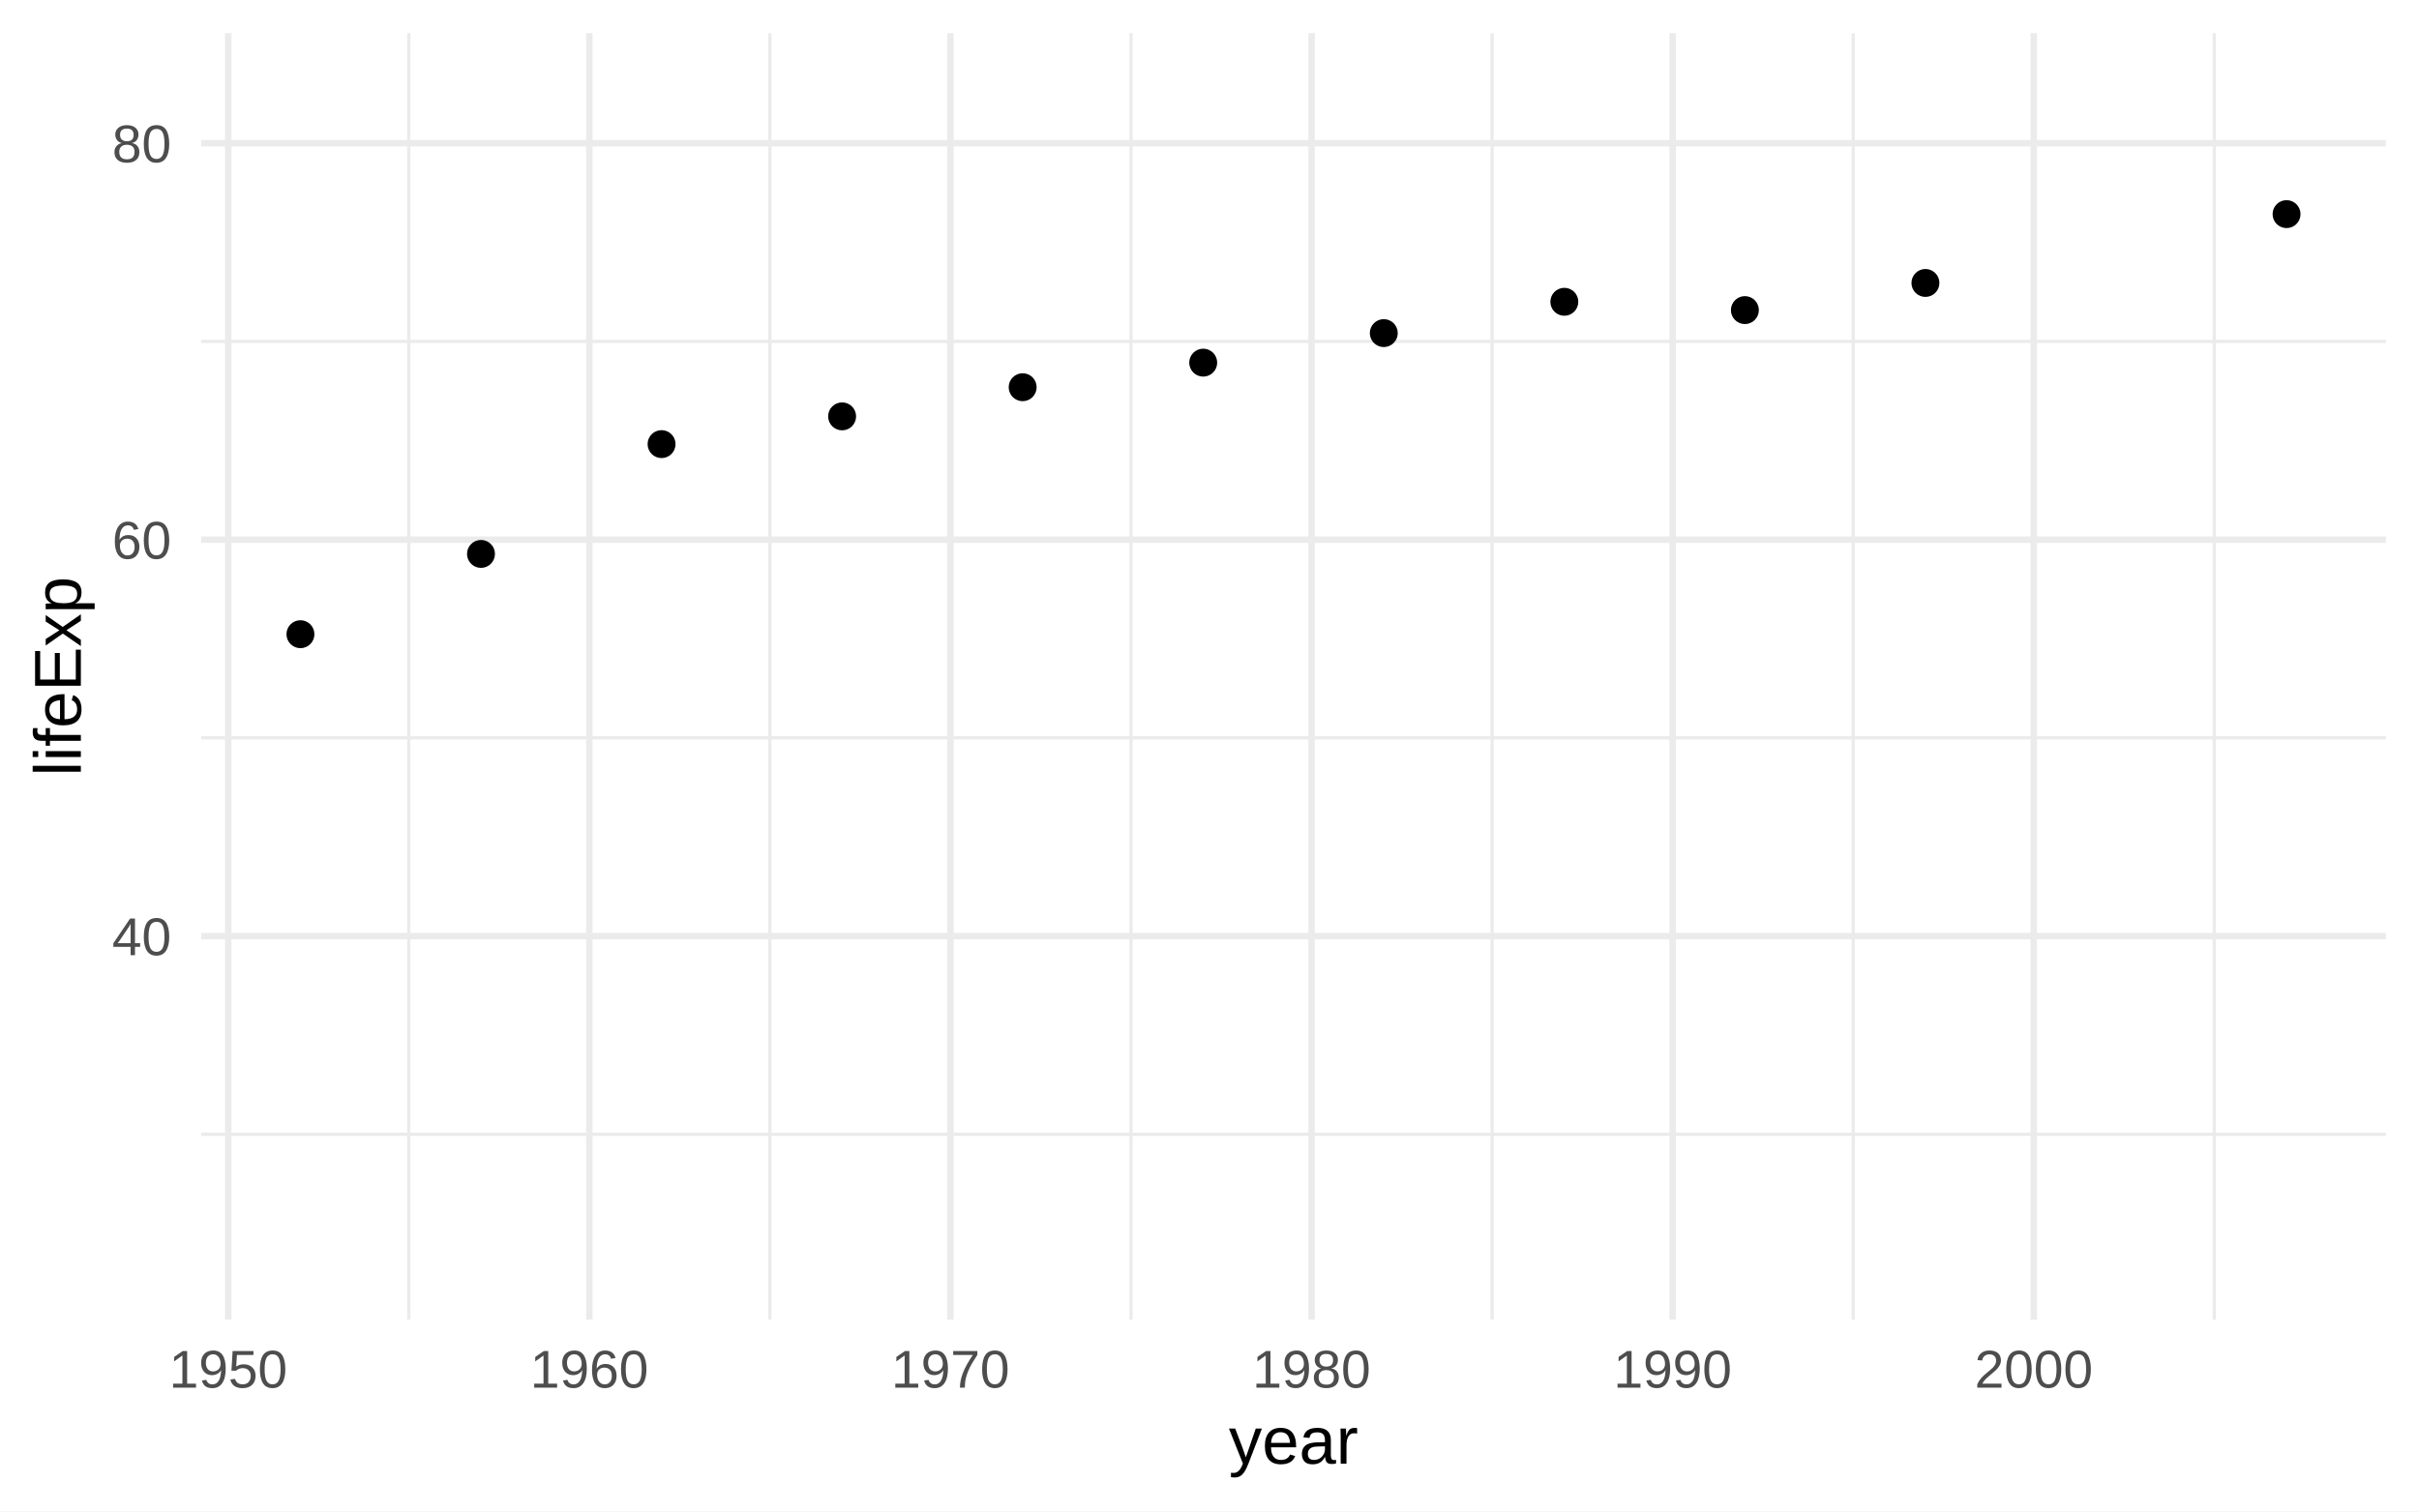
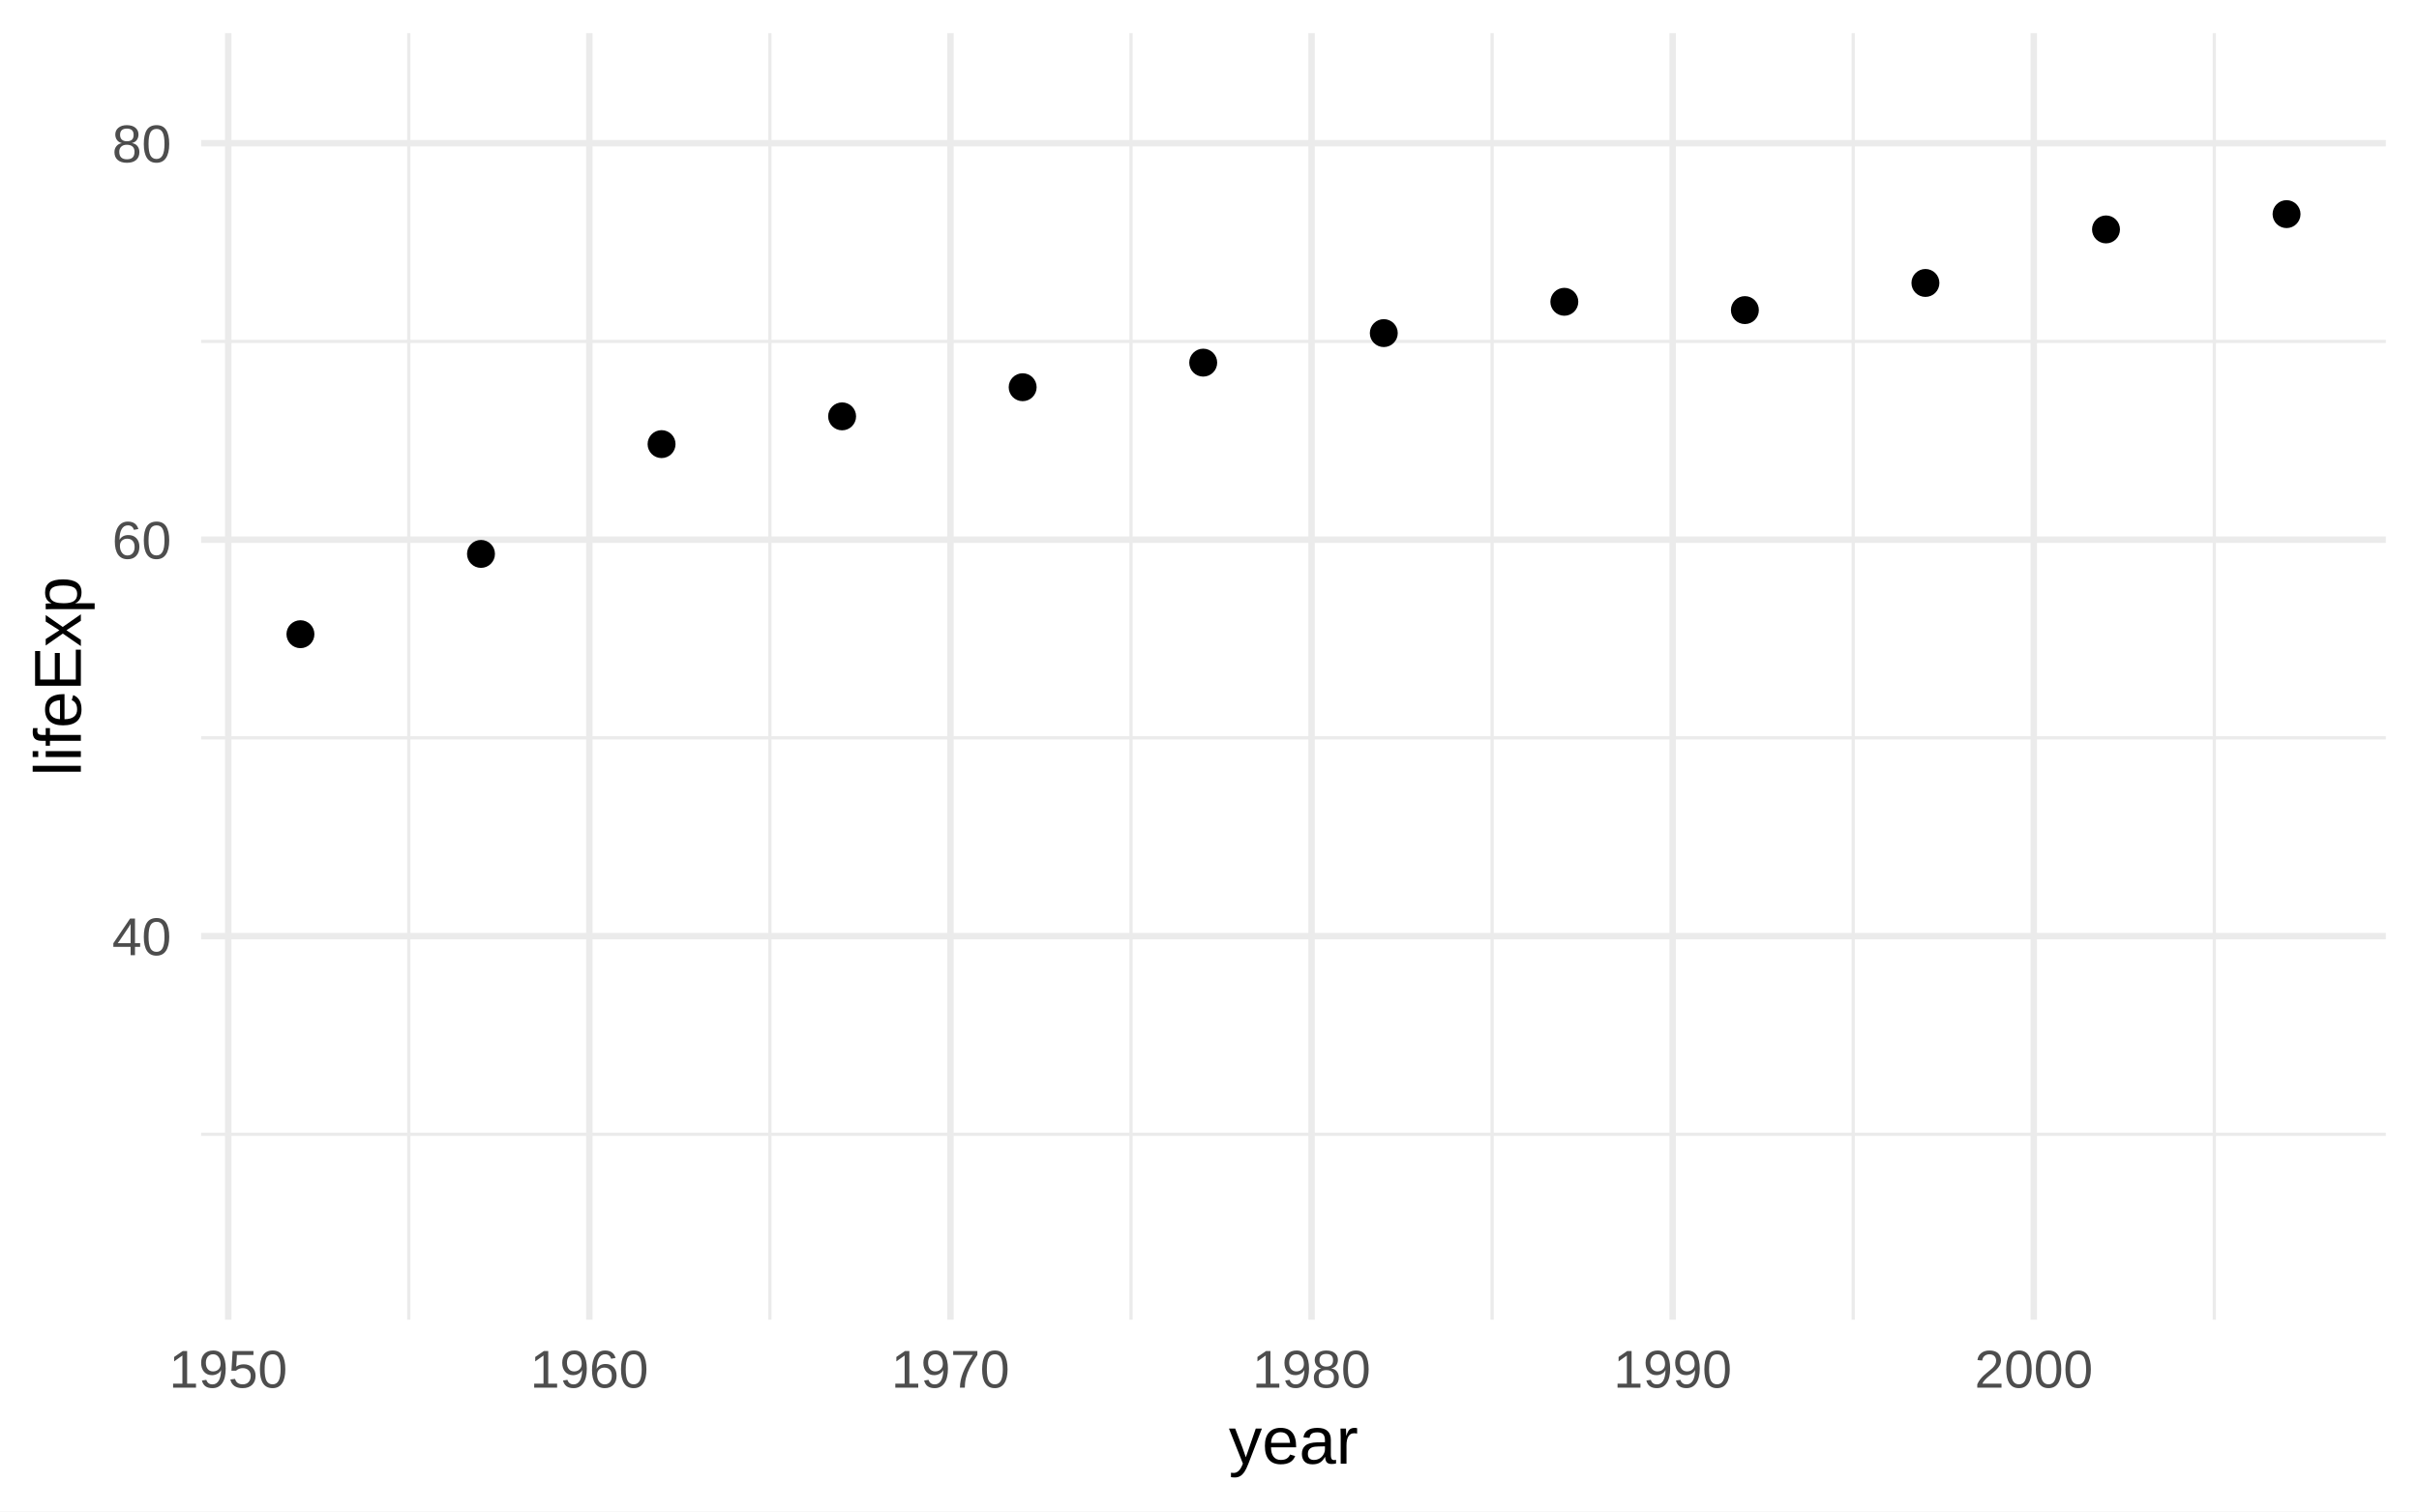
<svg xmlns="http://www.w3.org/2000/svg" class="svglite" width="800.00pt" height="500.00pt" viewBox="0 0 800.00 500.00">
  <defs>
    <style type="text/css">
    .svglite line, .svglite polyline, .svglite polygon, .svglite path, .svglite rect, .svglite circle {
      fill: none;
      stroke: #000000;
      stroke-linecap: round;
      stroke-linejoin: round;
      stroke-miterlimit: 10.00;
    }
    .svglite text {
      white-space: pre;
    }
  </style>
  </defs>
  <rect width="100%" height="100%" style="stroke: none; fill: #FFFFFF;" />
  <defs>
    <clipPath id="cpMC4wMHw4MDAuMDB8MC4wMHw1MDAuMDA=">
      <rect x="0.00" y="0.00" width="800.00" height="500.00" />
    </clipPath>
  </defs>
  <g clip-path="url(#cpMC4wMHw4MDAuMDB8MC4wMHw1MDAuMDA=)">
</g>
  <defs>
    <clipPath id="cpNjYuNTJ8Nzg5LjA0fDEwLjk2fDQzNi41NA==">
      <rect x="66.52" y="10.96" width="722.52" height="425.58" />
    </clipPath>
  </defs>
  <g clip-path="url(#cpNjYuNTJ8Nzg5LjA0fDEwLjk2fDQzNi41NA==)">
    <polyline points="66.52,375.22 789.04,375.22 " style="stroke-width: 1.07; stroke: #EBEBEB; stroke-linecap: butt;" />
    <polyline points="66.52,244.08 789.04,244.08 " style="stroke-width: 1.07; stroke: #EBEBEB; stroke-linecap: butt;" />
    <polyline points="66.52,112.94 789.04,112.94 " style="stroke-width: 1.07; stroke: #EBEBEB; stroke-linecap: butt;" />
    <polyline points="135.19,436.54 135.19,10.96 " style="stroke-width: 1.07; stroke: #EBEBEB; stroke-linecap: butt;" />
    <polyline points="254.61,436.54 254.61,10.96 " style="stroke-width: 1.07; stroke: #EBEBEB; stroke-linecap: butt;" />
    <polyline points="374.04,436.54 374.04,10.96 " style="stroke-width: 1.07; stroke: #EBEBEB; stroke-linecap: butt;" />
    <polyline points="493.46,436.54 493.46,10.96 " style="stroke-width: 1.07; stroke: #EBEBEB; stroke-linecap: butt;" />
    <polyline points="612.89,436.54 612.89,10.96 " style="stroke-width: 1.07; stroke: #EBEBEB; stroke-linecap: butt;" />
    <polyline points="732.31,436.54 732.31,10.96 " style="stroke-width: 1.07; stroke: #EBEBEB; stroke-linecap: butt;" />
    <polyline points="66.52,309.65 789.04,309.65 " style="stroke-width: 2.13; stroke: #EBEBEB; stroke-linecap: butt;" />
    <polyline points="66.52,178.51 789.04,178.51 " style="stroke-width: 2.13; stroke: #EBEBEB; stroke-linecap: butt;" />
    <polyline points="66.52,47.37 789.04,47.37 " style="stroke-width: 2.13; stroke: #EBEBEB; stroke-linecap: butt;" />
    <polyline points="75.48,436.54 75.48,10.96 " style="stroke-width: 2.13; stroke: #EBEBEB; stroke-linecap: butt;" />
    <polyline points="194.90,436.54 194.90,10.96 " style="stroke-width: 2.13; stroke: #EBEBEB; stroke-linecap: butt;" />
    <polyline points="314.33,436.54 314.33,10.96 " style="stroke-width: 2.13; stroke: #EBEBEB; stroke-linecap: butt;" />
    <polyline points="433.75,436.54 433.75,10.96 " style="stroke-width: 2.13; stroke: #EBEBEB; stroke-linecap: butt;" />
    <polyline points="553.18,436.54 553.18,10.96 " style="stroke-width: 2.13; stroke: #EBEBEB; stroke-linecap: butt;" />
    <polyline points="672.60,436.54 672.60,10.96 " style="stroke-width: 2.13; stroke: #EBEBEB; stroke-linecap: butt;" />
    <circle cx="99.36" cy="209.79" r="3.91" style="stroke-width: 1.42; fill: #000000;" />
    <circle cx="159.07" cy="183.23" r="3.91" style="stroke-width: 1.42; fill: #000000;" />
    <circle cx="218.79" cy="146.91" r="3.91" style="stroke-width: 1.42; fill: #000000;" />
    <circle cx="278.50" cy="137.73" r="3.91" style="stroke-width: 1.42; fill: #000000;" />
    <circle cx="338.21" cy="128.09" r="3.91" style="stroke-width: 1.42; fill: #000000;" />
    <circle cx="397.92" cy="119.96" r="3.91" style="stroke-width: 1.42; fill: #000000;" />
    <circle cx="457.64" cy="110.19" r="3.91" style="stroke-width: 1.42; fill: #000000;" />
    <circle cx="517.35" cy="99.83" r="3.91" style="stroke-width: 1.42; fill: #000000;" />
    <circle cx="577.06" cy="102.58" r="3.91" style="stroke-width: 1.42; fill: #000000;" />
    <circle cx="636.77" cy="93.60" r="3.91" style="stroke-width: 1.42; fill: #000000;" />
+     <circle cx="696.49" cy="75.89" r="3.91" style="stroke-width: 1.42; fill: #000000;" />
    <circle cx="756.20" cy="70.83" r="3.91" style="stroke-width: 1.42; fill: #000000;" />
  </g>
  <g clip-path="url(#cpMC4wMHw4MDAuMDB8MC4wMHw1MDAuMDA=)">
    <text x="56.66" y="315.96" text-anchor="end" style="font-size: 17.60px;fill: #4D4D4D; font-family: &quot;Arial&quot;;" textLength="19.57px" lengthAdjust="spacingAndGlyphs">40</text>
    <text x="56.66" y="184.82" text-anchor="end" style="font-size: 17.60px;fill: #4D4D4D; font-family: &quot;Arial&quot;;" textLength="19.57px" lengthAdjust="spacingAndGlyphs">60</text>
    <text x="56.66" y="53.68" text-anchor="end" style="font-size: 17.60px;fill: #4D4D4D; font-family: &quot;Arial&quot;;" textLength="19.57px" lengthAdjust="spacingAndGlyphs">80</text>
    <text x="75.48" y="459.02" text-anchor="middle" style="font-size: 17.60px;fill: #4D4D4D; font-family: &quot;Arial&quot;;" textLength="39.14px" lengthAdjust="spacingAndGlyphs">1950</text>
    <text x="194.90" y="459.02" text-anchor="middle" style="font-size: 17.60px;fill: #4D4D4D; font-family: &quot;Arial&quot;;" textLength="39.14px" lengthAdjust="spacingAndGlyphs">1960</text>
    <text x="314.33" y="459.02" text-anchor="middle" style="font-size: 17.60px;fill: #4D4D4D; font-family: &quot;Arial&quot;;" textLength="39.14px" lengthAdjust="spacingAndGlyphs">1970</text>
    <text x="433.75" y="459.02" text-anchor="middle" style="font-size: 17.60px;fill: #4D4D4D; font-family: &quot;Arial&quot;;" textLength="39.14px" lengthAdjust="spacingAndGlyphs">1980</text>
    <text x="553.18" y="459.02" text-anchor="middle" style="font-size: 17.60px;fill: #4D4D4D; font-family: &quot;Arial&quot;;" textLength="39.14px" lengthAdjust="spacingAndGlyphs">1990</text>
    <text x="672.60" y="459.02" text-anchor="middle" style="font-size: 17.60px;fill: #4D4D4D; font-family: &quot;Arial&quot;;" textLength="39.14px" lengthAdjust="spacingAndGlyphs">2000</text>
    <text x="427.78" y="484.17" text-anchor="middle" style="font-size: 22.00px; font-family: &quot;Arial&quot;;" textLength="42.80px" lengthAdjust="spacingAndGlyphs">year</text>
    <text transform="translate(26.74,223.75) rotate(-90)" text-anchor="middle" style="font-size: 22.00px; font-family: &quot;Arial&quot;;" textLength="66.03px" lengthAdjust="spacingAndGlyphs">lifeExp</text>
  </g>
</svg>
